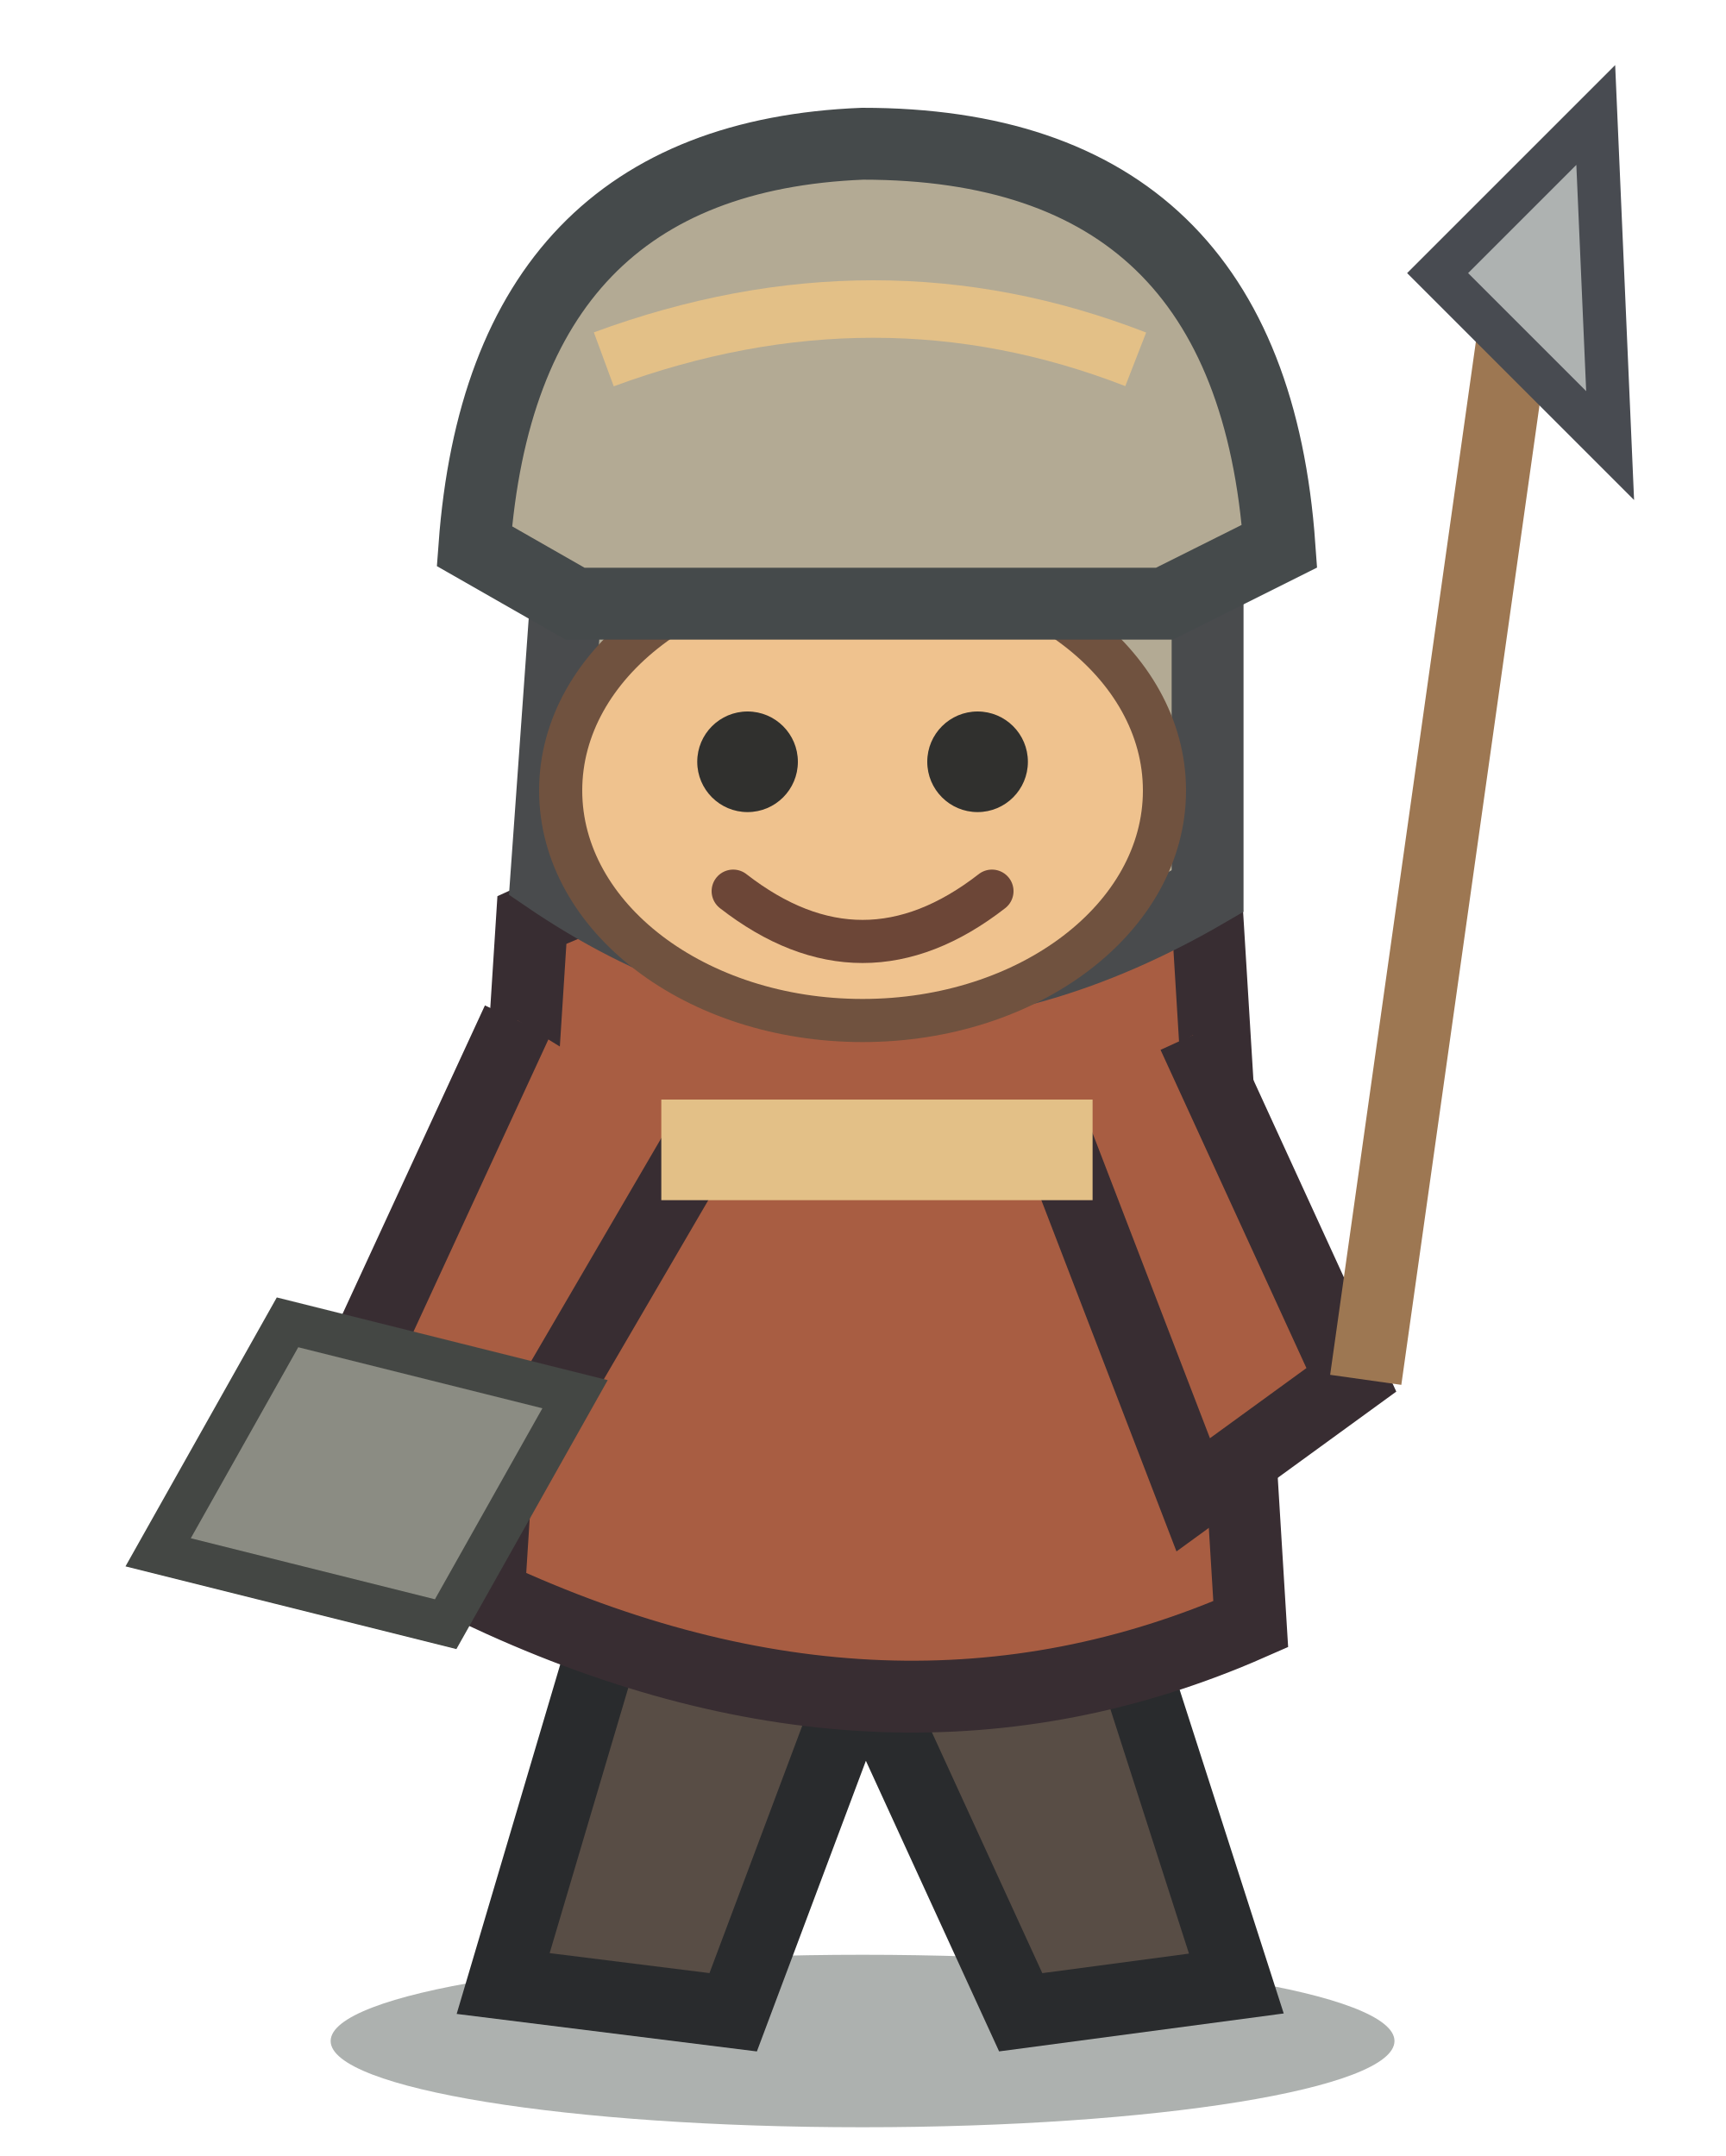
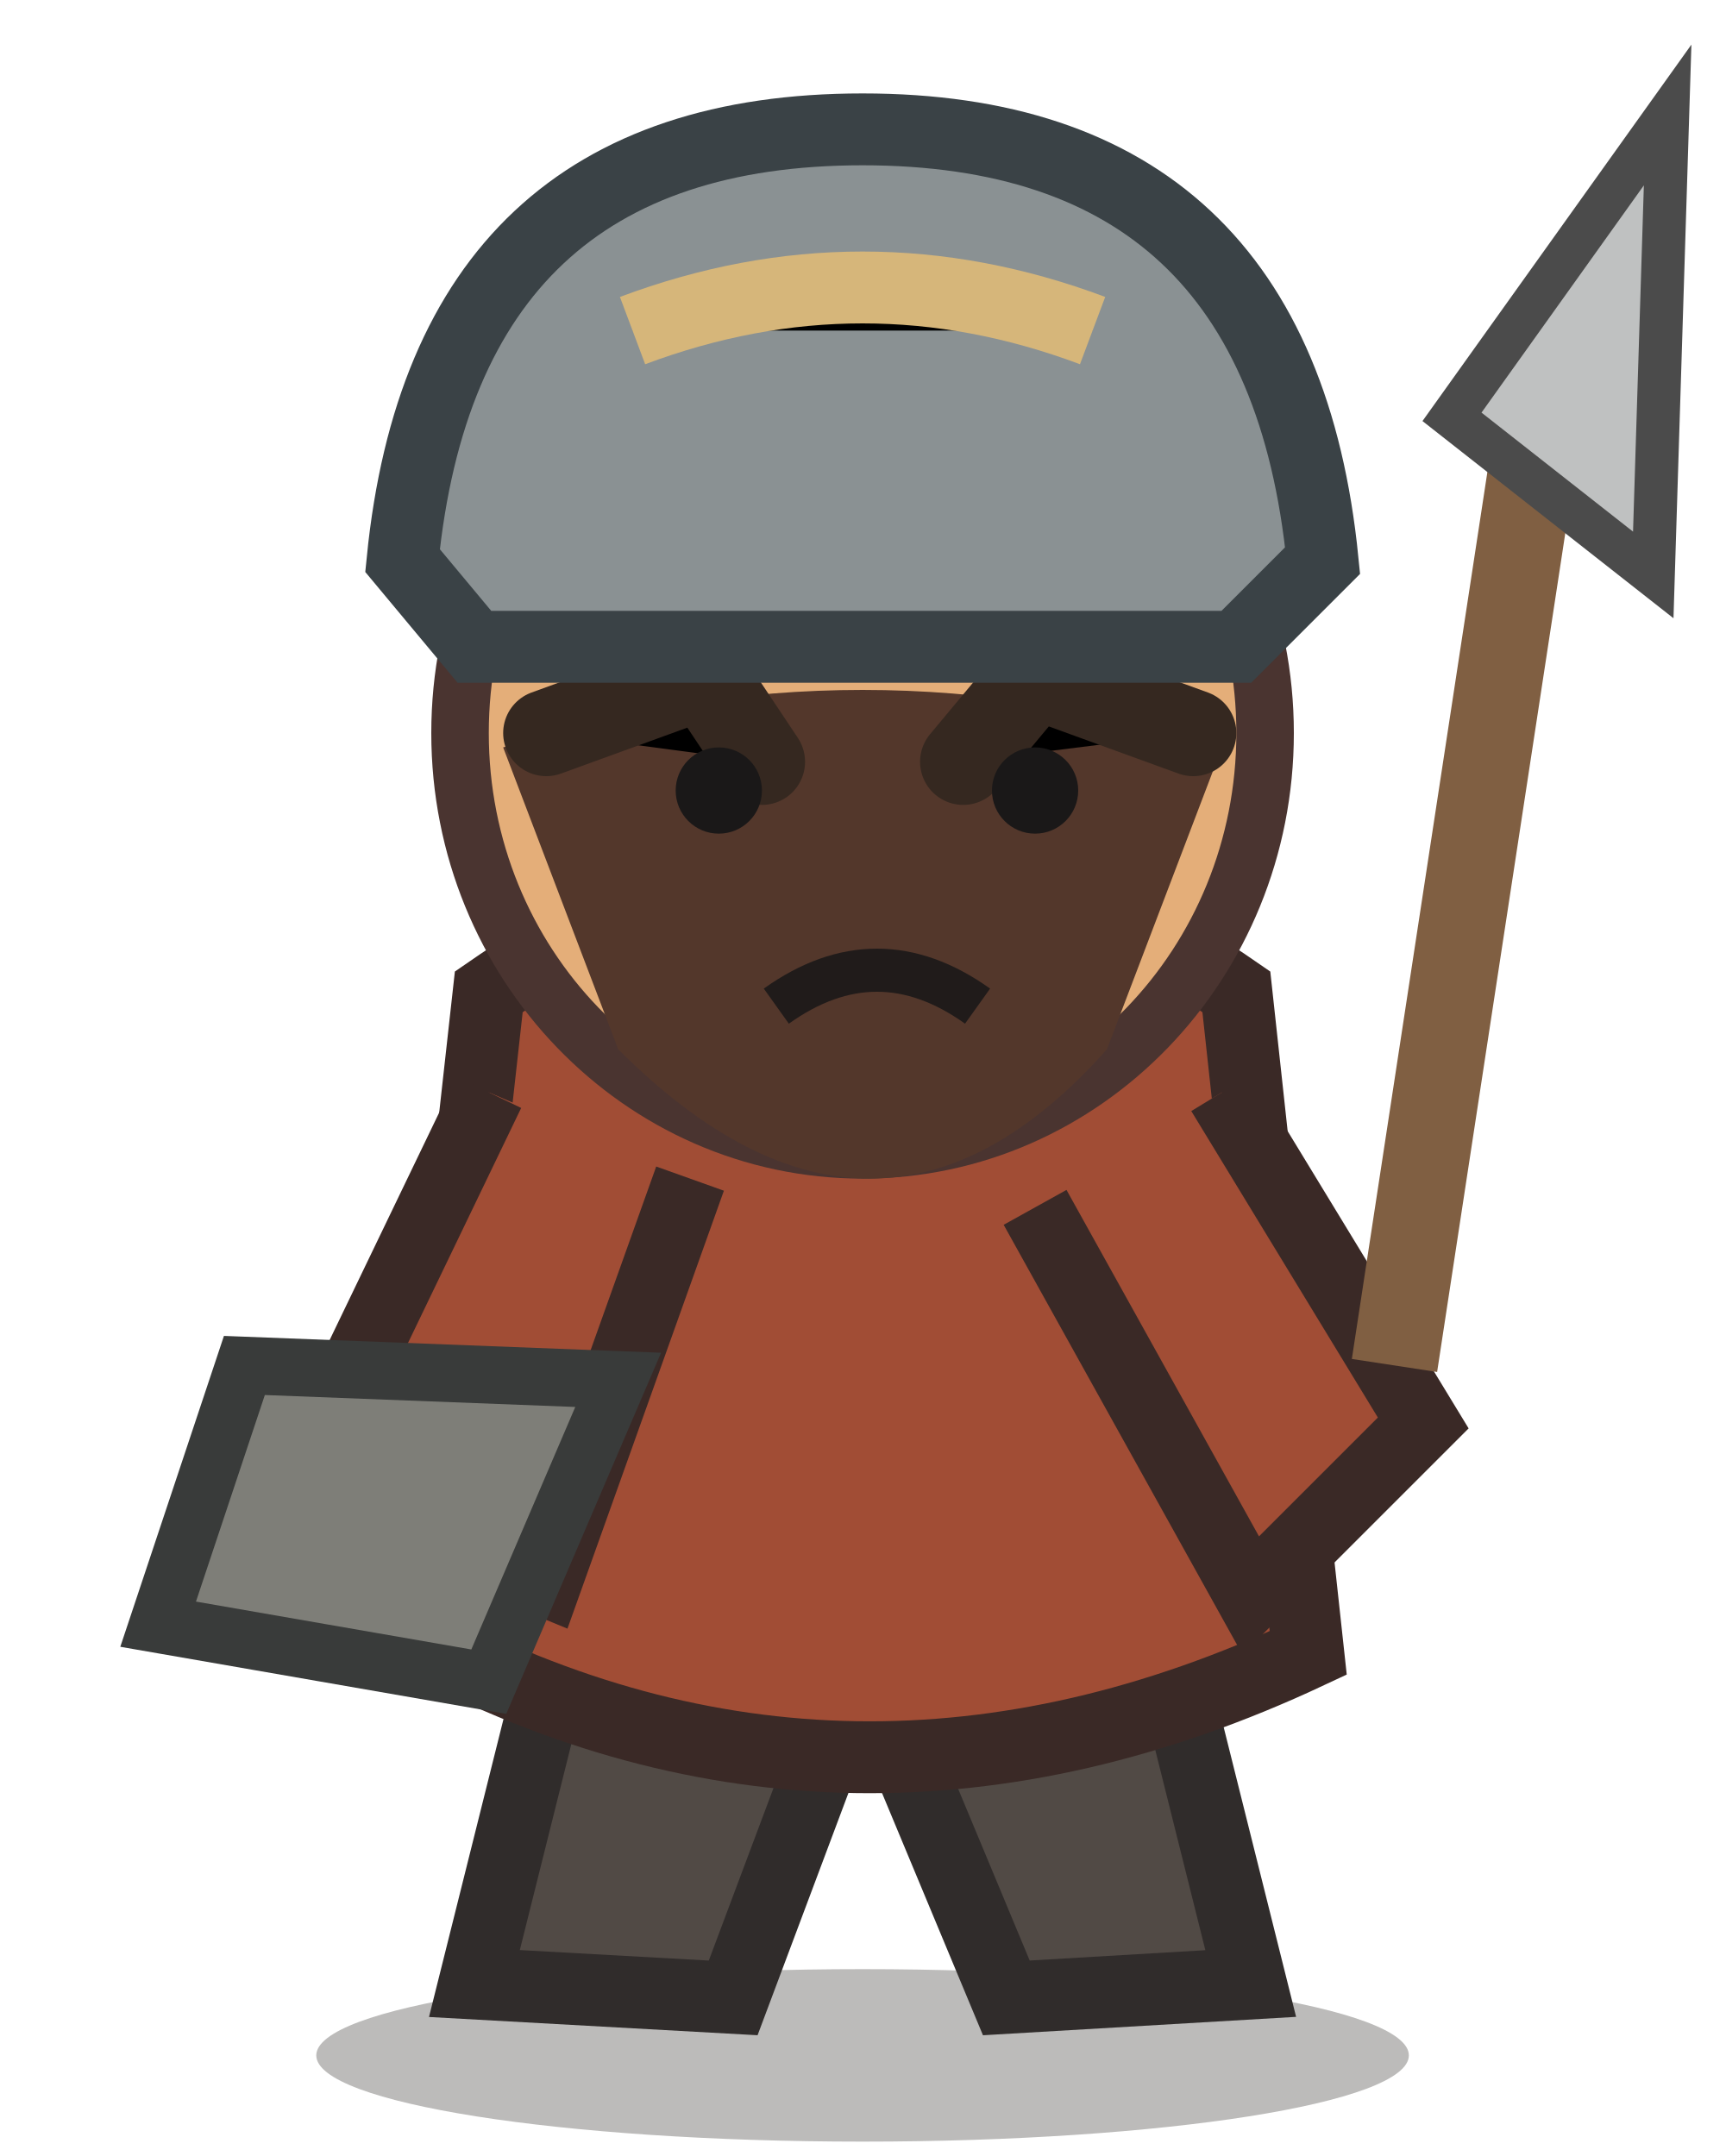
<svg xmlns="http://www.w3.org/2000/svg" viewBox="0 0 120 150">
-   <ellipse cx="60" cy="142" rx="37" ry="6" fill="#15201a" opacity=".35" />
-   <path d="M43 111 35 138 51 140 60 116 71 140 86 138 77 110" fill="#584d45" stroke="#292b2d" stroke-width="5" />
-   <path d="M37 64 Q61 53 84 64 L87 113 Q62 124 34 111Z" fill="#a85d42" stroke="#382d32" stroke-width="5" />
-   <path d="M36 71 24 97 35 103 49 79 M83 72 94 96 83 104 73 78" fill="#a85d42" stroke="#382d32" stroke-width="5" />
-   <path d="M95 96 106 18" stroke="#9d7752" stroke-width="5" />
-   <path d="M100 19 111 8 112 31Z" fill="#aeb2b1" stroke="#484b51" stroke-width="3" />
-   <path d="M40 33 Q40 15 60 13 Q83 13 84 35 L84 62 Q60 76 38 61Z" fill="#b3aa94" stroke="#494b4d" stroke-width="5" />
-   <ellipse cx="60" cy="55" rx="21" ry="16" fill="#efc28e" stroke="#70523f" stroke-width="3" />
-   <circle cx="52" cy="53" r="3.5" fill="#30302e" />
-   <circle cx="68" cy="53" r="3.5" fill="#30302e" />
-   <path d="M51 62 Q60 69 69 62" fill="none" stroke="#6c4637" stroke-width="3" stroke-linecap="round" />
-   <path d="M33 38 Q35 11 60 10 Q87 10 89 38 L81 42 40 42Z" fill="#b3aa94" stroke="#454a4b" stroke-width="5" />
-   <path d="M42 25 Q61 18 79 25" fill="none" stroke="#e3c087" stroke-width="4" />
-   <path d="M46 80 76 80" stroke="#e3c087" stroke-width="7" />
-   <path d="M20 92 11 108 31 113 40 97Z" fill="#8b8c83" stroke="#444744" stroke-width="3" />
+   <ellipse cx="60" cy="143" rx="38" ry="6" fill="#1d1b16" opacity=".3" />
+   <path d="M40 110 33 138 51 139 60 115 70 139 87 138 80 110" fill="#514a45" stroke="#302c2b" stroke-width="5" />
+   <path d="M34 69 Q60 51 86 69 L91 115 Q59 130 29 114Z" fill="#a14d35" stroke="#3a2926" stroke-width="5" />
+   <path d="M34 76 21 103 38 110 48 82M85 76 99 99 87 111 72 84" fill="#a14d35" stroke="#3a2926" stroke-width="5" />
+   <path d="M97 95 108 23" stroke="#805f42" stroke-width="6" />
+   <path d="M101 29 116 8 115 40Z" fill="#bfc1c1" stroke="#4b4b4b" stroke-width="3" />
+   <ellipse cx="60" cy="51" rx="28" ry="29" fill="#e4ae79" stroke="#4a3430" stroke-width="4" />
+   <path d="M35 52 Q60 44 85 52 L77 73 Q61 91 43 73Z" fill="#53372b" />
+   <path d="M38 51 49 47 53 53M67 53 72 47 83 51" stroke="#352820" stroke-width="6" stroke-linecap="round" />
+   <circle cx="50" cy="55" r="3" fill="#1a1818" />
+   <circle cx="72" cy="55" r="3" fill="#1a1818" />
+   <path d="M54 70 Q61 65 68 70" stroke="#201b1a" stroke-width="3" fill="none" />
+   <path d="M28 39 Q31 9 60 9 Q89 9 92 39 L86 45 33 45Z" fill="#8a9193" stroke="#3a4246" stroke-width="5" />
+   <path d="M44 23 Q60 17 76 23" stroke="#d6b67a" stroke-width="5" />
+   <path d="M17 95 11 113 34 117 43 96Z" fill="#7e7e78" stroke="#393b3a" stroke-width="4" />
</svg>
